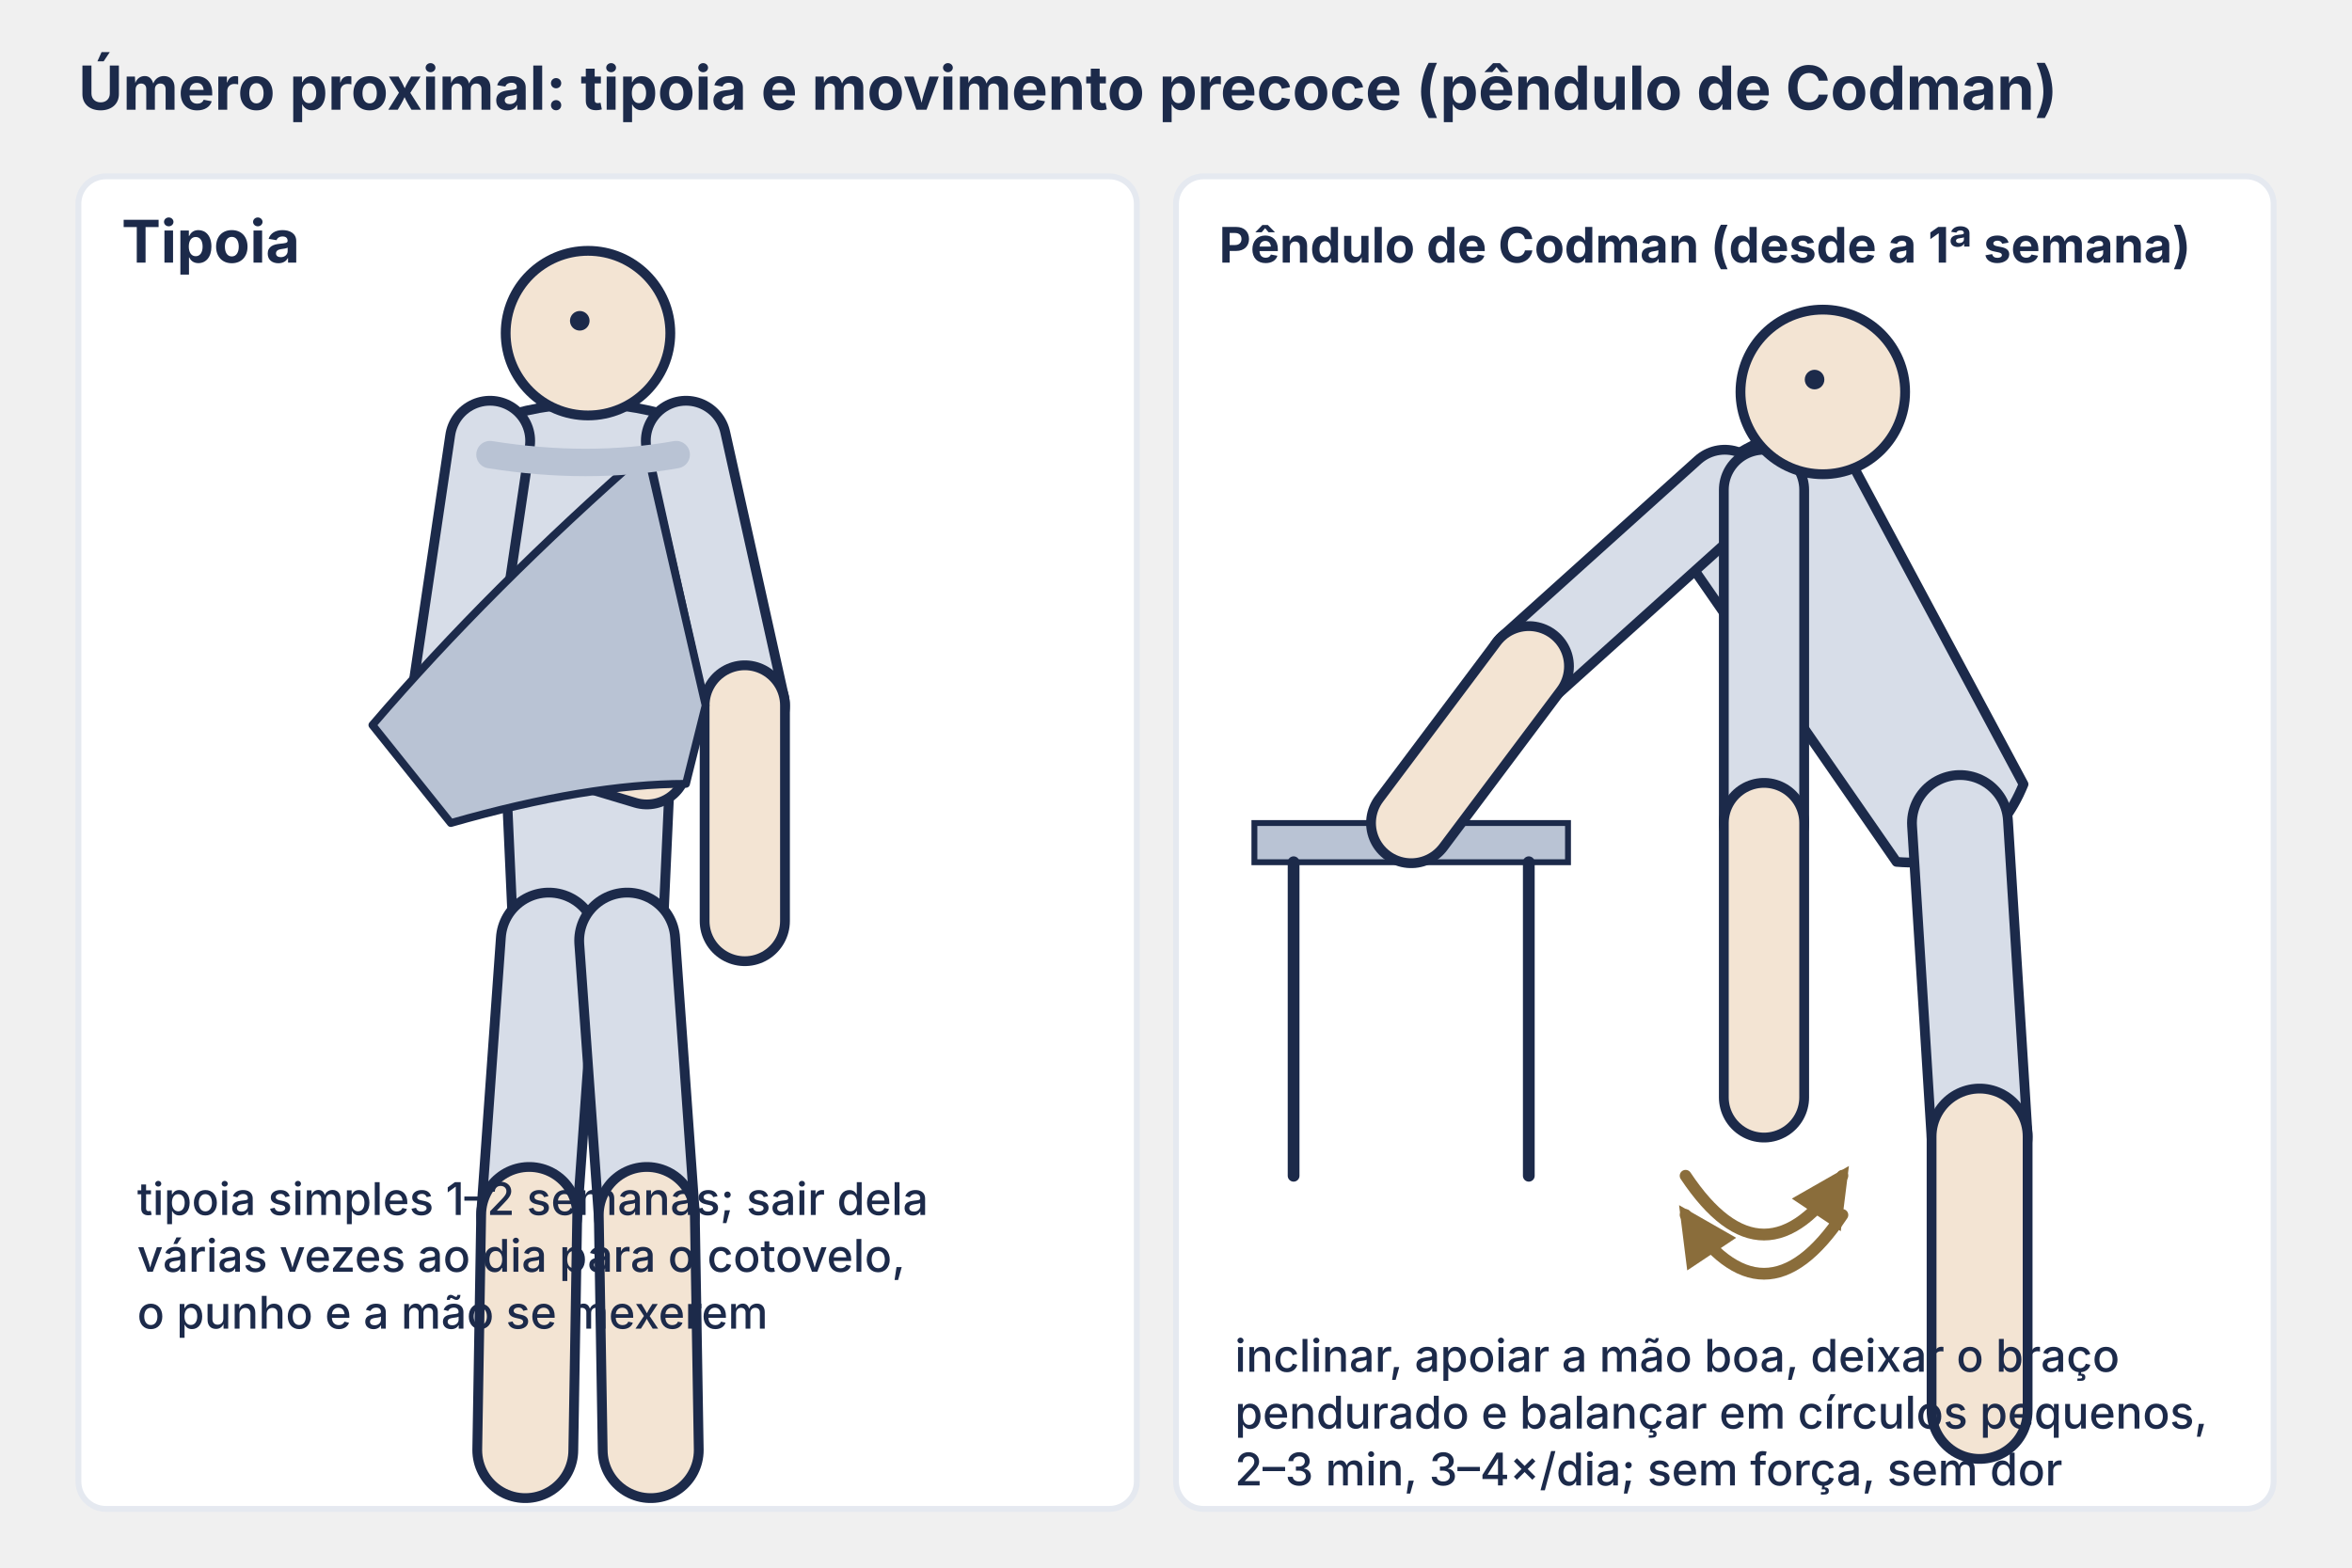
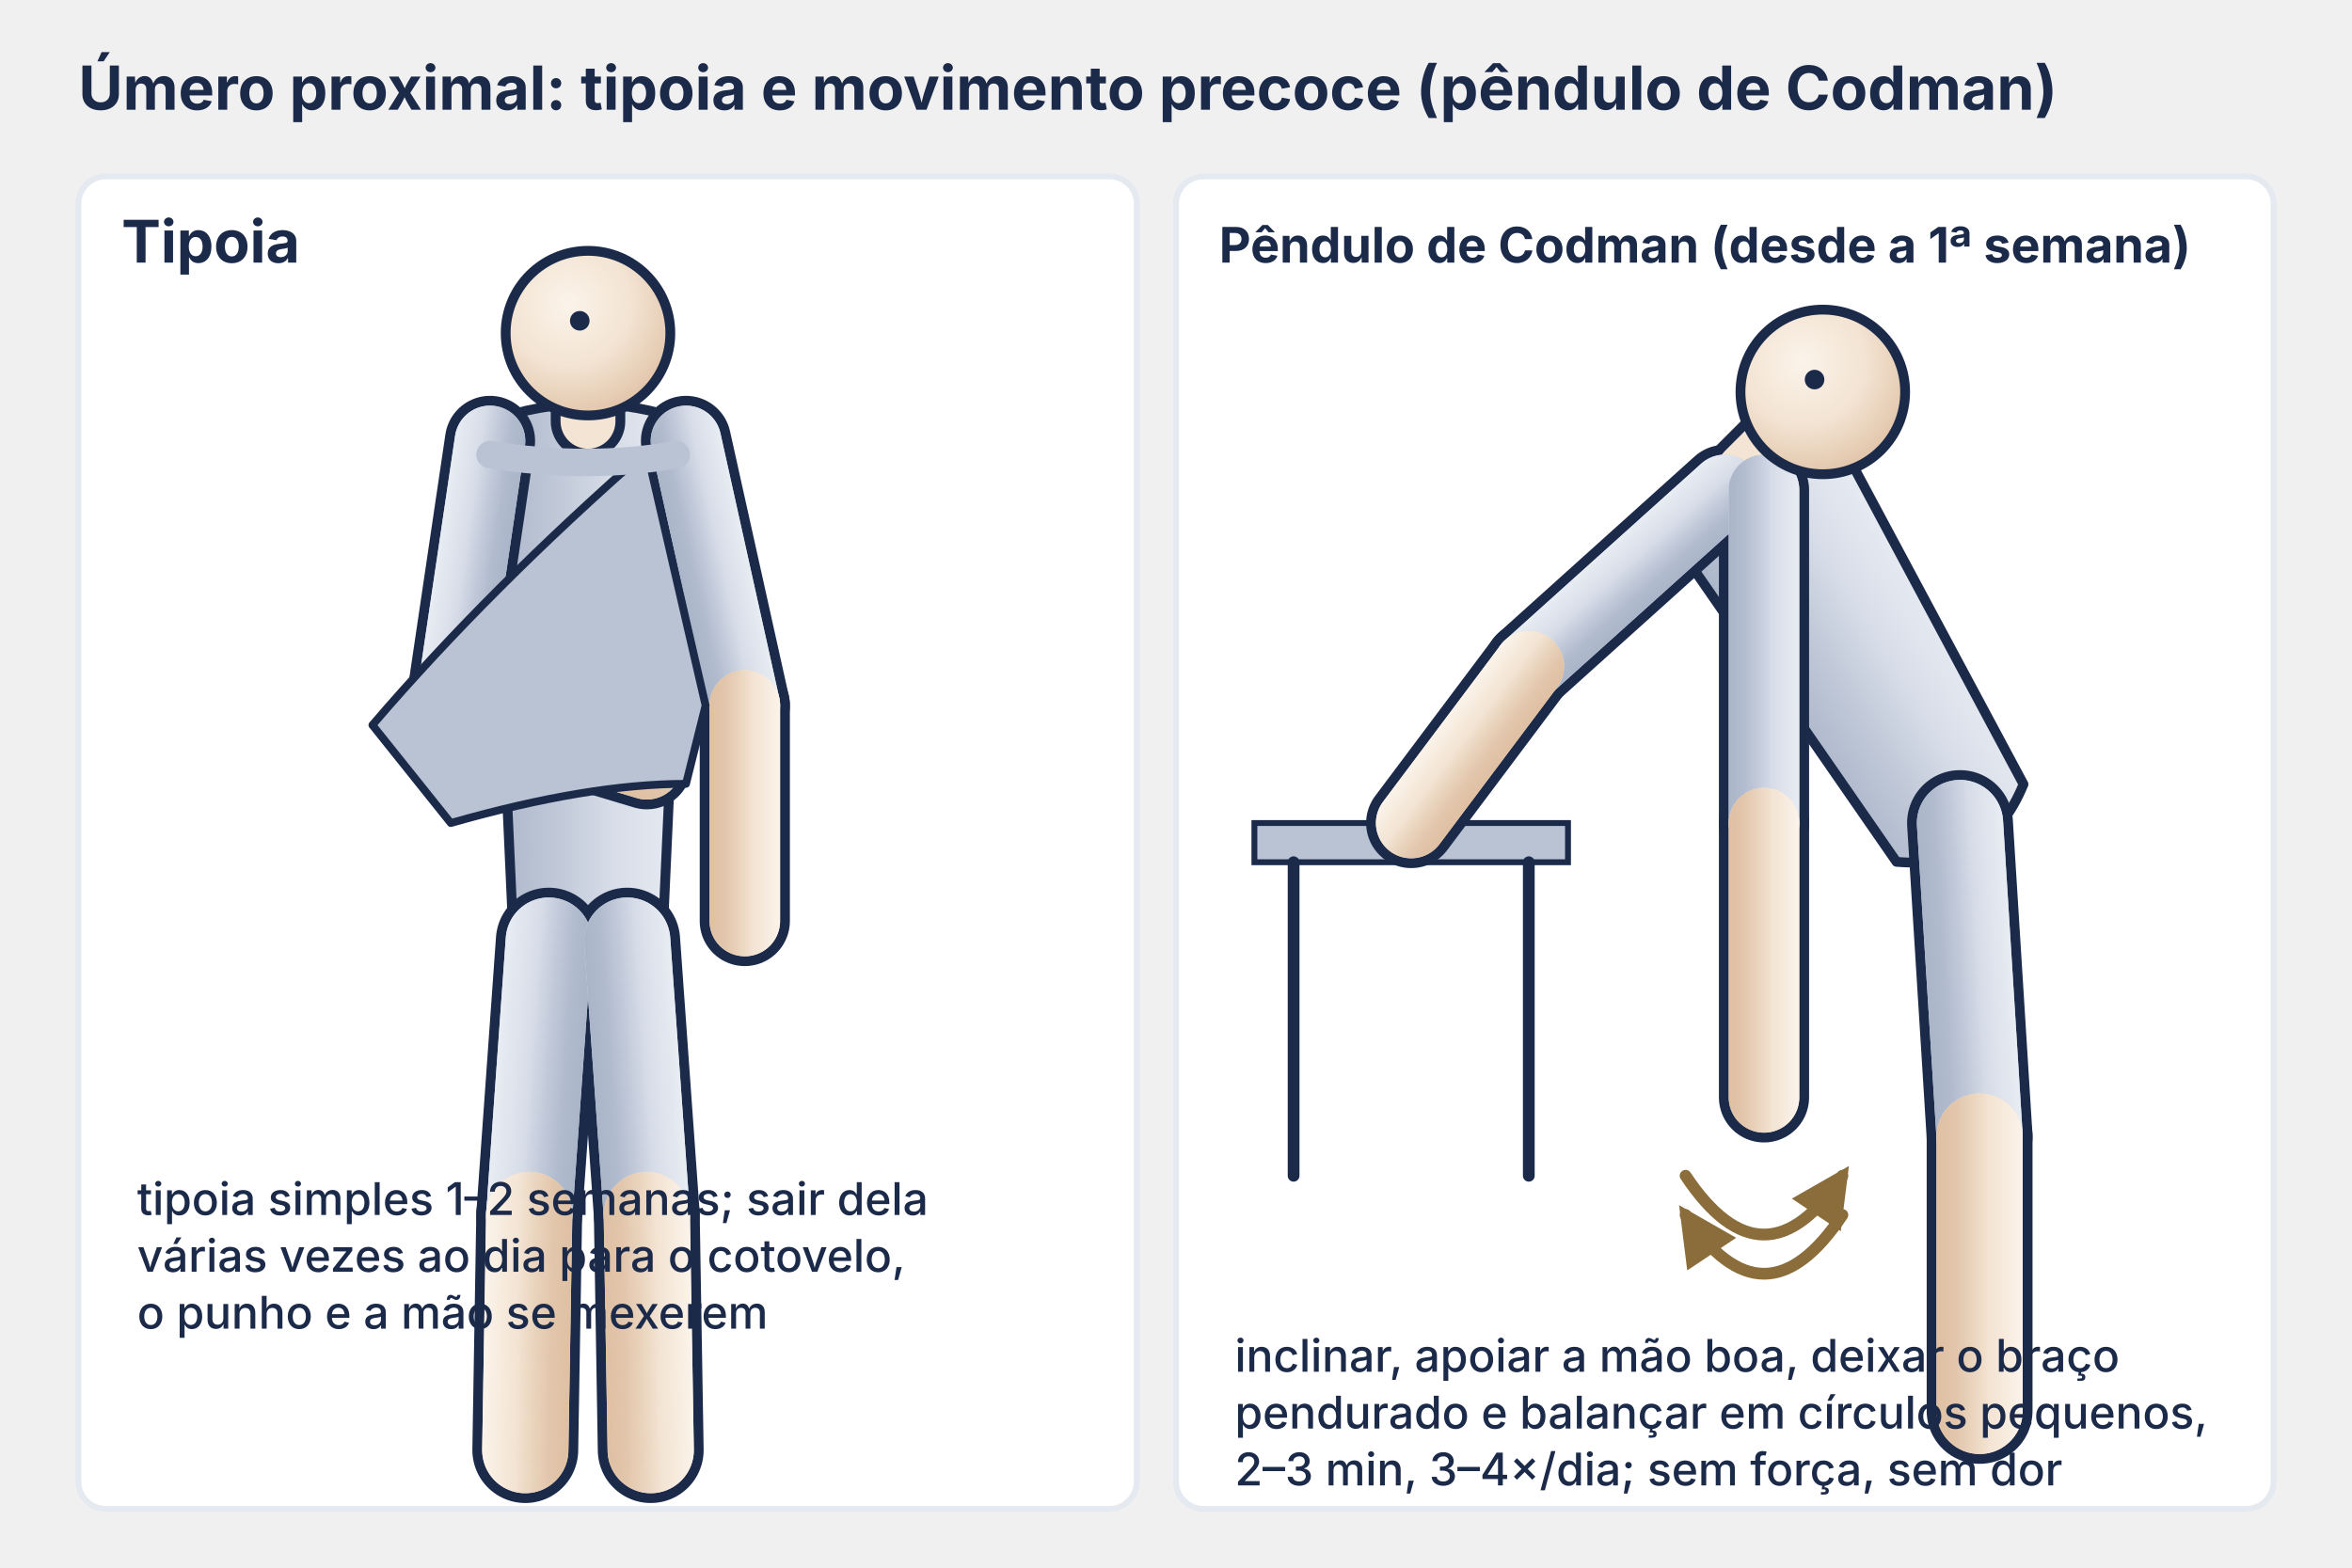
<svg xmlns="http://www.w3.org/2000/svg" viewBox="0 0 1200 800" width="1200" height="800" font-family="Inter, 'Segoe UI', Arial, sans-serif">
  <defs>
    <marker id="ah" viewBox="0 0 10 10" refX="8" refY="5" markerWidth="5" markerHeight="5" orient="auto-start-reverse">
      <path d="M0 0 L10 5 L0 10 z" fill="#8a6d3b" />
    </marker>
    <marker id="ahr" viewBox="0 0 10 10" refX="8" refY="5" markerWidth="5" markerHeight="5" orient="auto-start-reverse">
      <path d="M0 0 L10 5 L0 10 z" fill="#b3261e" />
    </marker>
    <marker id="ahn" viewBox="0 0 10 10" refX="8" refY="5" markerWidth="5" markerHeight="5" orient="auto-start-reverse">
      <path d="M0 0 L10 5 L0 10 z" fill="#1c2a4a" />
    </marker>
    <pattern id="hatch" width="14" height="14" patternUnits="userSpaceOnUse" patternTransform="rotate(45)">
      <line x1="0" y1="0" x2="0" y2="14" stroke="#1c2a4a" stroke-opacity="0.18" stroke-width="3" />
    </pattern>
    <pattern id="cotton" width="12" height="12" patternUnits="userSpaceOnUse">
      <circle cx="6" cy="6" r="2" fill="#1c2a4a" fill-opacity="0.12" />
    </pattern>
    <pattern id="cloth" width="16" height="16" patternUnits="userSpaceOnUse">
      <path d="M0 8 H16 M8 0 V16" stroke="#1c2a4a" stroke-opacity="0.08" stroke-width="2" />
    </pattern>
  </defs>
  <rect x="40" y="90" width="540" height="680" rx="14" fill="#ffffff" stroke="#e5e9f0" stroke-width="3" />
  <text x="62" y="134" font-size="30" text-anchor="start" font-weight="700" fill="#1c2a4a">Tipoia</text>
-   <path d="M250 215 L262 480 Q300 508 338 480 L350 215 Q300 197 250 215 Z" fill="#d7dde8" stroke="#1c2a4a" stroke-width="5" stroke-linecap="round" stroke-linejoin="round" />
+   <defs>
+     <linearGradient id="cg73" gradientUnits="userSpaceOnUse" x1="350" y1="347.5" x2="250" y2="347.5">
+       <stop offset="0" stop-color="#e8ecf3" />
+       <stop offset="0.38" stop-color="#d7dde8" />
+       <stop offset="0.8" stop-color="#aab5c9" stop-opacity="0.85" />
+       <stop offset="1" stop-color="#aab5c9" />
+     </linearGradient>
+   </defs>
+   <path d="M250 215 L262 480 Q300 508 338 480 L350 215 Q300 197 250 215 Z" fill="url(#cg73)" stroke="#1c2a4a" stroke-width="5" stroke-linecap="round" stroke-linejoin="round" />
+   <path d="M300 170 L300 215" fill="none" stroke="#1c2a4a" stroke-width="38" stroke-linecap="round" stroke-linejoin="round" />
  <path d="M280 480 L270 620" fill="none" stroke="#1c2a4a" stroke-width="54" stroke-linecap="round" stroke-linejoin="round" />
+   <path d="M270 620 L268 740" fill="none" stroke="#1c2a4a" stroke-width="54" stroke-linecap="round" stroke-linejoin="round" />
+   <path d="M320 480 L330 620" fill="none" stroke="#1c2a4a" stroke-width="54" stroke-linecap="round" stroke-linejoin="round" />
+   <path d="M330 620 L332 740" fill="none" stroke="#1c2a4a" stroke-width="54" stroke-linecap="round" stroke-linejoin="round" />
+   <path d="M250 225 L230 360" fill="none" stroke="#1c2a4a" stroke-width="46" stroke-linecap="round" stroke-linejoin="round" />
+   <path d="M230 360 L330 390" fill="none" stroke="#1c2a4a" stroke-width="46" stroke-linecap="round" stroke-linejoin="round" />
+   <path d="M350 225 L380 360" fill="none" stroke="#1c2a4a" stroke-width="46" stroke-linecap="round" stroke-linejoin="round" />
+   <path d="M380 360 L380 470" fill="none" stroke="#1c2a4a" stroke-width="46" stroke-linecap="round" stroke-linejoin="round" />
+   <path d="M300 170 L300 215" fill="none" stroke="#f3e4d3" stroke-width="28" stroke-linecap="round" stroke-linejoin="round" />
  <path d="M280 480 L270 620" fill="none" stroke="#d7dde8" stroke-width="44" stroke-linecap="round" stroke-linejoin="round" />
-   <path d="M270 620 L268 740" fill="none" stroke="#1c2a4a" stroke-width="54" stroke-linecap="round" stroke-linejoin="round" />
+   <defs>
+     <linearGradient id="cg65" gradientUnits="userSpaceOnUse" x1="253.1" y1="548.4" x2="296.9" y2="551.6">
+       <stop offset="0" stop-color="#e8ecf3" />
+       <stop offset="0.38" stop-color="#d7dde8" />
+       <stop offset="0.8" stop-color="#aab5c9" stop-opacity="0.85" />
+       <stop offset="1" stop-color="#aab5c9" />
+     </linearGradient>
+   </defs>
+   <path d="M280 480 L270 620" fill="none" stroke="url(#cg65)" stroke-width="44" stroke-linecap="round" stroke-linejoin="round" />
  <path d="M270 620 L268 740" fill="none" stroke="#f3e4d3" stroke-width="44" stroke-linecap="round" stroke-linejoin="round" />
-   <path d="M320 480 L330 620" fill="none" stroke="#1c2a4a" stroke-width="54" stroke-linecap="round" stroke-linejoin="round" />
+   <defs>
+     <linearGradient id="cg66" gradientUnits="userSpaceOnUse" x1="247" y1="679.6" x2="291" y2="680.4">
+       <stop offset="0" stop-color="#fbf3ea" />
+       <stop offset="0.38" stop-color="#f3e4d3" />
+       <stop offset="0.8" stop-color="#dfc0a3" stop-opacity="0.85" />
+       <stop offset="1" stop-color="#dfc0a3" />
+     </linearGradient>
+   </defs>
+   <path d="M270 620 L268 740" fill="none" stroke="url(#cg66)" stroke-width="44" stroke-linecap="round" stroke-linejoin="round" />
  <path d="M320 480 L330 620" fill="none" stroke="#d7dde8" stroke-width="44" stroke-linecap="round" stroke-linejoin="round" />
-   <path d="M330 620 L332 740" fill="none" stroke="#1c2a4a" stroke-width="54" stroke-linecap="round" stroke-linejoin="round" />
+   <defs>
+     <linearGradient id="cg67" gradientUnits="userSpaceOnUse" x1="346.9" y1="548.4" x2="303.1" y2="551.6">
+       <stop offset="0" stop-color="#e8ecf3" />
+       <stop offset="0.38" stop-color="#d7dde8" />
+       <stop offset="0.8" stop-color="#aab5c9" stop-opacity="0.85" />
+       <stop offset="1" stop-color="#aab5c9" />
+     </linearGradient>
+   </defs>
+   <path d="M320 480 L330 620" fill="none" stroke="url(#cg67)" stroke-width="44" stroke-linecap="round" stroke-linejoin="round" />
  <path d="M330 620 L332 740" fill="none" stroke="#f3e4d3" stroke-width="44" stroke-linecap="round" stroke-linejoin="round" />
-   <path d="M250 225 L230 360" fill="none" stroke="#1c2a4a" stroke-width="46" stroke-linecap="round" stroke-linejoin="round" />
+   <defs>
+     <linearGradient id="cg68" gradientUnits="userSpaceOnUse" x1="353" y1="679.6" x2="309" y2="680.4">
+       <stop offset="0" stop-color="#fbf3ea" />
+       <stop offset="0.38" stop-color="#f3e4d3" />
+       <stop offset="0.8" stop-color="#dfc0a3" stop-opacity="0.85" />
+       <stop offset="1" stop-color="#dfc0a3" />
+     </linearGradient>
+   </defs>
+   <path d="M330 620 L332 740" fill="none" stroke="url(#cg68)" stroke-width="44" stroke-linecap="round" stroke-linejoin="round" />
  <path d="M250 225 L230 360" fill="none" stroke="#d7dde8" stroke-width="36" stroke-linecap="round" stroke-linejoin="round" />
-   <path d="M230 360 L330 390" fill="none" stroke="#1c2a4a" stroke-width="46" stroke-linecap="round" stroke-linejoin="round" />
+   <defs>
+     <linearGradient id="cg69" gradientUnits="userSpaceOnUse" x1="222.2" y1="289.9" x2="257.8" y2="295.1">
+       <stop offset="0" stop-color="#e8ecf3" />
+       <stop offset="0.38" stop-color="#d7dde8" />
+       <stop offset="0.8" stop-color="#aab5c9" stop-opacity="0.85" />
+       <stop offset="1" stop-color="#aab5c9" />
+     </linearGradient>
+   </defs>
+   <path d="M250 225 L230 360" fill="none" stroke="url(#cg69)" stroke-width="36" stroke-linecap="round" stroke-linejoin="round" />
  <path d="M230 360 L330 390" fill="none" stroke="#f3e4d3" stroke-width="36" stroke-linecap="round" stroke-linejoin="round" />
-   <path d="M350 225 L380 360" fill="none" stroke="#1c2a4a" stroke-width="46" stroke-linecap="round" stroke-linejoin="round" />
+   <defs>
+     <linearGradient id="cg70" gradientUnits="userSpaceOnUse" x1="285.2" y1="357.8" x2="274.8" y2="392.2">
+       <stop offset="0" stop-color="#fbf3ea" />
+       <stop offset="0.38" stop-color="#f3e4d3" />
+       <stop offset="0.8" stop-color="#dfc0a3" stop-opacity="0.85" />
+       <stop offset="1" stop-color="#dfc0a3" />
+     </linearGradient>
+   </defs>
+   <path d="M230 360 L330 390" fill="none" stroke="url(#cg70)" stroke-width="36" stroke-linecap="round" stroke-linejoin="round" />
  <path d="M350 225 L380 360" fill="none" stroke="#d7dde8" stroke-width="36" stroke-linecap="round" stroke-linejoin="round" />
-   <path d="M380 360 L380 470" fill="none" stroke="#1c2a4a" stroke-width="46" stroke-linecap="round" stroke-linejoin="round" />
+   <defs>
+     <linearGradient id="cg71" gradientUnits="userSpaceOnUse" x1="382.6" y1="288.6" x2="347.4" y2="296.4">
+       <stop offset="0" stop-color="#e8ecf3" />
+       <stop offset="0.38" stop-color="#d7dde8" />
+       <stop offset="0.8" stop-color="#aab5c9" stop-opacity="0.85" />
+       <stop offset="1" stop-color="#aab5c9" />
+     </linearGradient>
+   </defs>
+   <path d="M350 225 L380 360" fill="none" stroke="url(#cg71)" stroke-width="36" stroke-linecap="round" stroke-linejoin="round" />
  <path d="M380 360 L380 470" fill="none" stroke="#f3e4d3" stroke-width="36" stroke-linecap="round" stroke-linejoin="round" />
-   <circle cx="300" cy="170" r="42" fill="#f3e4d3" stroke="#1c2a4a" stroke-width="5" />
+   <defs>
+     <linearGradient id="cg72" gradientUnits="userSpaceOnUse" x1="398" y1="415" x2="362" y2="415">
+       <stop offset="0" stop-color="#fbf3ea" />
+       <stop offset="0.38" stop-color="#f3e4d3" />
+       <stop offset="0.8" stop-color="#dfc0a3" stop-opacity="0.85" />
+       <stop offset="1" stop-color="#dfc0a3" />
+     </linearGradient>
+   </defs>
+   <path d="M380 360 L380 470" fill="none" stroke="url(#cg72)" stroke-width="36" stroke-linecap="round" stroke-linejoin="round" />
+   <defs>
+     <radialGradient id="rg74" cx="0.38" cy="0.32" r="0.75">
+       <stop offset="0" stop-color="#fbf3ea" />
+       <stop offset="0.5" stop-color="#f3e4d3" />
+       <stop offset="1" stop-color="#dfc0a3" />
+     </radialGradient>
+   </defs>
+   <circle cx="300" cy="170" r="42" fill="url(#rg74)" stroke="#1c2a4a" stroke-width="5" />
  <circle cx="295.8" cy="163.7" r="2.5" fill="#1c2a4a" stroke="#1c2a4a" stroke-width="5" />
  <path d="M330 230 Q250 300 190 370 L230 420 Q300 400 350 400 L360 360 Z" fill="#b9c3d4" stroke="#1c2a4a" stroke-width="4" stroke-linecap="round" stroke-linejoin="round" />
  <path d="M250 232 Q300 240 345 232" fill="none" stroke="#b9c3d4" stroke-width="14" stroke-linecap="round" stroke-linejoin="round" />
  <text x="70" y="620" font-size="23" text-anchor="start" font-weight="500" fill="#1c2a4a">tipoia simples 1–2 semanas; sair dela</text>
  <text x="70" y="649" font-size="23" text-anchor="start" font-weight="500" fill="#1c2a4a">várias vezes ao dia para o cotovelo,</text>
  <text x="70" y="678" font-size="23" text-anchor="start" font-weight="500" fill="#1c2a4a">o punho e a mão se mexerem</text>
  <rect x="600" y="90" width="560" height="680" rx="14" fill="#ffffff" stroke="#e5e9f0" stroke-width="3" />
  <text x="622" y="134" font-size="25" text-anchor="start" font-weight="700" fill="#1c2a4a">Pêndulo de Codman (desde a 1ª semana)</text>
  <rect x="640" y="420" width="160" height="20" rx="0" fill="#b9c3d4" stroke="#1c2a4a" stroke-width="3" />
  <path d="M660 440 L660 600" fill="none" stroke="#1c2a4a" stroke-width="6" stroke-linecap="round" stroke-linejoin="round" />
  <path d="M780 440 L780 600" fill="none" stroke="#1c2a4a" stroke-width="6" stroke-linecap="round" stroke-linejoin="round" />
-   <path d="M847.3 266.1 L967.6 439.8 Q1014.6 443.9 1032.4 400.2 L932.7 213.9 Q880.6 224.6 847.3 266.1 Z" fill="#d7dde8" stroke="#1c2a4a" stroke-width="5" stroke-linecap="round" stroke-linejoin="round" />
+   <defs>
+     <linearGradient id="cg81" gradientUnits="userSpaceOnUse" x1="987.7" y1="303.9" x2="902.3" y2="356.1">
+       <stop offset="0" stop-color="#e8ecf3" />
+       <stop offset="0.38" stop-color="#d7dde8" />
+       <stop offset="0.8" stop-color="#aab5c9" stop-opacity="0.85" />
+       <stop offset="1" stop-color="#aab5c9" />
+     </linearGradient>
+   </defs>
+   <path d="M847.3 266.1 L967.6 439.8 Q1014.6 443.9 1032.4 400.2 L932.7 213.9 Q880.6 224.6 847.3 266.1 Z" fill="url(#cg81)" stroke="#1c2a4a" stroke-width="5" stroke-linecap="round" stroke-linejoin="round" />
+   <path d="M930 200 L890 240" fill="none" stroke="#1c2a4a" stroke-width="38" stroke-linecap="round" stroke-linejoin="round" />
  <path d="M1000 420 L1010 580" fill="none" stroke="#1c2a4a" stroke-width="54" stroke-linecap="round" stroke-linejoin="round" />
+   <path d="M1010 580 L1010 720" fill="none" stroke="#1c2a4a" stroke-width="54" stroke-linecap="round" stroke-linejoin="round" />
+   <path d="M880 250 L780 340" fill="none" stroke="#1c2a4a" stroke-width="46" stroke-linecap="round" stroke-linejoin="round" />
+   <path d="M780 340 L720 420" fill="none" stroke="#1c2a4a" stroke-width="46" stroke-linecap="round" stroke-linejoin="round" />
+   <path d="M900 250 L900 420" fill="none" stroke="#1c2a4a" stroke-width="46" stroke-linecap="round" stroke-linejoin="round" />
+   <path d="M900 420 L900 560" fill="none" stroke="#1c2a4a" stroke-width="46" stroke-linecap="round" stroke-linejoin="round" />
+   <path d="M930 200 L890 240" fill="none" stroke="#f3e4d3" stroke-width="28" stroke-linecap="round" stroke-linejoin="round" />
  <path d="M1000 420 L1010 580" fill="none" stroke="#d7dde8" stroke-width="44" stroke-linecap="round" stroke-linejoin="round" />
-   <path d="M1010 580 L1010 720" fill="none" stroke="#1c2a4a" stroke-width="54" stroke-linecap="round" stroke-linejoin="round" />
+   <defs>
+     <linearGradient id="cg75" gradientUnits="userSpaceOnUse" x1="1027" y1="498.6" x2="983" y2="501.4">
+       <stop offset="0" stop-color="#e8ecf3" />
+       <stop offset="0.38" stop-color="#d7dde8" />
+       <stop offset="0.8" stop-color="#aab5c9" stop-opacity="0.85" />
+       <stop offset="1" stop-color="#aab5c9" />
+     </linearGradient>
+   </defs>
+   <path d="M1000 420 L1010 580" fill="none" stroke="url(#cg75)" stroke-width="44" stroke-linecap="round" stroke-linejoin="round" />
  <path d="M1010 580 L1010 720" fill="none" stroke="#f3e4d3" stroke-width="44" stroke-linecap="round" stroke-linejoin="round" />
-   <path d="M880 250 L780 340" fill="none" stroke="#1c2a4a" stroke-width="46" stroke-linecap="round" stroke-linejoin="round" />
+   <defs>
+     <linearGradient id="cg76" gradientUnits="userSpaceOnUse" x1="1032" y1="650" x2="988" y2="650">
+       <stop offset="0" stop-color="#fbf3ea" />
+       <stop offset="0.38" stop-color="#f3e4d3" />
+       <stop offset="0.8" stop-color="#dfc0a3" stop-opacity="0.85" />
+       <stop offset="1" stop-color="#dfc0a3" />
+     </linearGradient>
+   </defs>
+   <path d="M1010 580 L1010 720" fill="none" stroke="url(#cg76)" stroke-width="44" stroke-linecap="round" stroke-linejoin="round" />
  <path d="M880 250 L780 340" fill="none" stroke="#d7dde8" stroke-width="36" stroke-linecap="round" stroke-linejoin="round" />
-   <path d="M780 340 L720 420" fill="none" stroke="#1c2a4a" stroke-width="46" stroke-linecap="round" stroke-linejoin="round" />
+   <defs>
+     <linearGradient id="cg77" gradientUnits="userSpaceOnUse" x1="818" y1="281.6" x2="842" y2="308.4">
+       <stop offset="0" stop-color="#e8ecf3" />
+       <stop offset="0.38" stop-color="#d7dde8" />
+       <stop offset="0.8" stop-color="#aab5c9" stop-opacity="0.85" />
+       <stop offset="1" stop-color="#aab5c9" />
+     </linearGradient>
+   </defs>
+   <path d="M880 250 L780 340" fill="none" stroke="url(#cg77)" stroke-width="36" stroke-linecap="round" stroke-linejoin="round" />
  <path d="M780 340 L720 420" fill="none" stroke="#f3e4d3" stroke-width="36" stroke-linecap="round" stroke-linejoin="round" />
-   <path d="M900 250 L900 420" fill="none" stroke="#1c2a4a" stroke-width="46" stroke-linecap="round" stroke-linejoin="round" />
+   <defs>
+     <linearGradient id="cg78" gradientUnits="userSpaceOnUse" x1="735.6" y1="369.2" x2="764.4" y2="390.8">
+       <stop offset="0" stop-color="#fbf3ea" />
+       <stop offset="0.38" stop-color="#f3e4d3" />
+       <stop offset="0.8" stop-color="#dfc0a3" stop-opacity="0.85" />
+       <stop offset="1" stop-color="#dfc0a3" />
+     </linearGradient>
+   </defs>
+   <path d="M780 340 L720 420" fill="none" stroke="url(#cg78)" stroke-width="36" stroke-linecap="round" stroke-linejoin="round" />
  <path d="M900 250 L900 420" fill="none" stroke="#d7dde8" stroke-width="36" stroke-linecap="round" stroke-linejoin="round" />
-   <path d="M900 420 L900 560" fill="none" stroke="#1c2a4a" stroke-width="46" stroke-linecap="round" stroke-linejoin="round" />
+   <defs>
+     <linearGradient id="cg79" gradientUnits="userSpaceOnUse" x1="918" y1="335" x2="882" y2="335">
+       <stop offset="0" stop-color="#e8ecf3" />
+       <stop offset="0.38" stop-color="#d7dde8" />
+       <stop offset="0.8" stop-color="#aab5c9" stop-opacity="0.85" />
+       <stop offset="1" stop-color="#aab5c9" />
+     </linearGradient>
+   </defs>
+   <path d="M900 250 L900 420" fill="none" stroke="url(#cg79)" stroke-width="36" stroke-linecap="round" stroke-linejoin="round" />
  <path d="M900 420 L900 560" fill="none" stroke="#f3e4d3" stroke-width="36" stroke-linecap="round" stroke-linejoin="round" />
-   <circle cx="930" cy="200" r="42" fill="#f3e4d3" stroke="#1c2a4a" stroke-width="5" />
+   <defs>
+     <linearGradient id="cg80" gradientUnits="userSpaceOnUse" x1="918" y1="490" x2="882" y2="490">
+       <stop offset="0" stop-color="#fbf3ea" />
+       <stop offset="0.38" stop-color="#f3e4d3" />
+       <stop offset="0.8" stop-color="#dfc0a3" stop-opacity="0.85" />
+       <stop offset="1" stop-color="#dfc0a3" />
+     </linearGradient>
+   </defs>
+   <path d="M900 420 L900 560" fill="none" stroke="url(#cg80)" stroke-width="36" stroke-linecap="round" stroke-linejoin="round" />
+   <defs>
+     <radialGradient id="rg82" cx="0.38" cy="0.32" r="0.75">
+       <stop offset="0" stop-color="#fbf3ea" />
+       <stop offset="0.5" stop-color="#f3e4d3" />
+       <stop offset="1" stop-color="#dfc0a3" />
+     </radialGradient>
+   </defs>
+   <circle cx="930" cy="200" r="42" fill="url(#rg82)" stroke="#1c2a4a" stroke-width="5" />
  <circle cx="925.8" cy="193.7" r="2.5" fill="#1c2a4a" stroke="#1c2a4a" stroke-width="5" />
  <path d="M860 600 Q900 660 940 600" fill="none" stroke="#8a6d3b" stroke-width="6" stroke-linecap="round" stroke-linejoin="round" marker-end="url(#ah)" />
  <path d="M940 620 Q900 680 860 620" fill="none" stroke="#8a6d3b" stroke-width="6" stroke-linecap="round" stroke-linejoin="round" marker-end="url(#ah)" />
  <text x="630" y="700" font-size="23" text-anchor="start" font-weight="500" fill="#1c2a4a">inclinar, apoiar a mão boa, deixar o braço</text>
  <text x="630" y="729" font-size="23" text-anchor="start" font-weight="500" fill="#1c2a4a">pendurado e balançar em círculos pequenos,</text>
  <text x="630" y="758" font-size="23" text-anchor="start" font-weight="500" fill="#1c2a4a">2–3 min, 3–4×/dia; sem força, sem dor</text>
  <text x="40" y="56" font-size="31" text-anchor="start" font-weight="700" fill="#1c2a4a" data-top="1">Úmero proximal: tipoia e movimento precoce (pêndulo de Codman)</text>
</svg>
